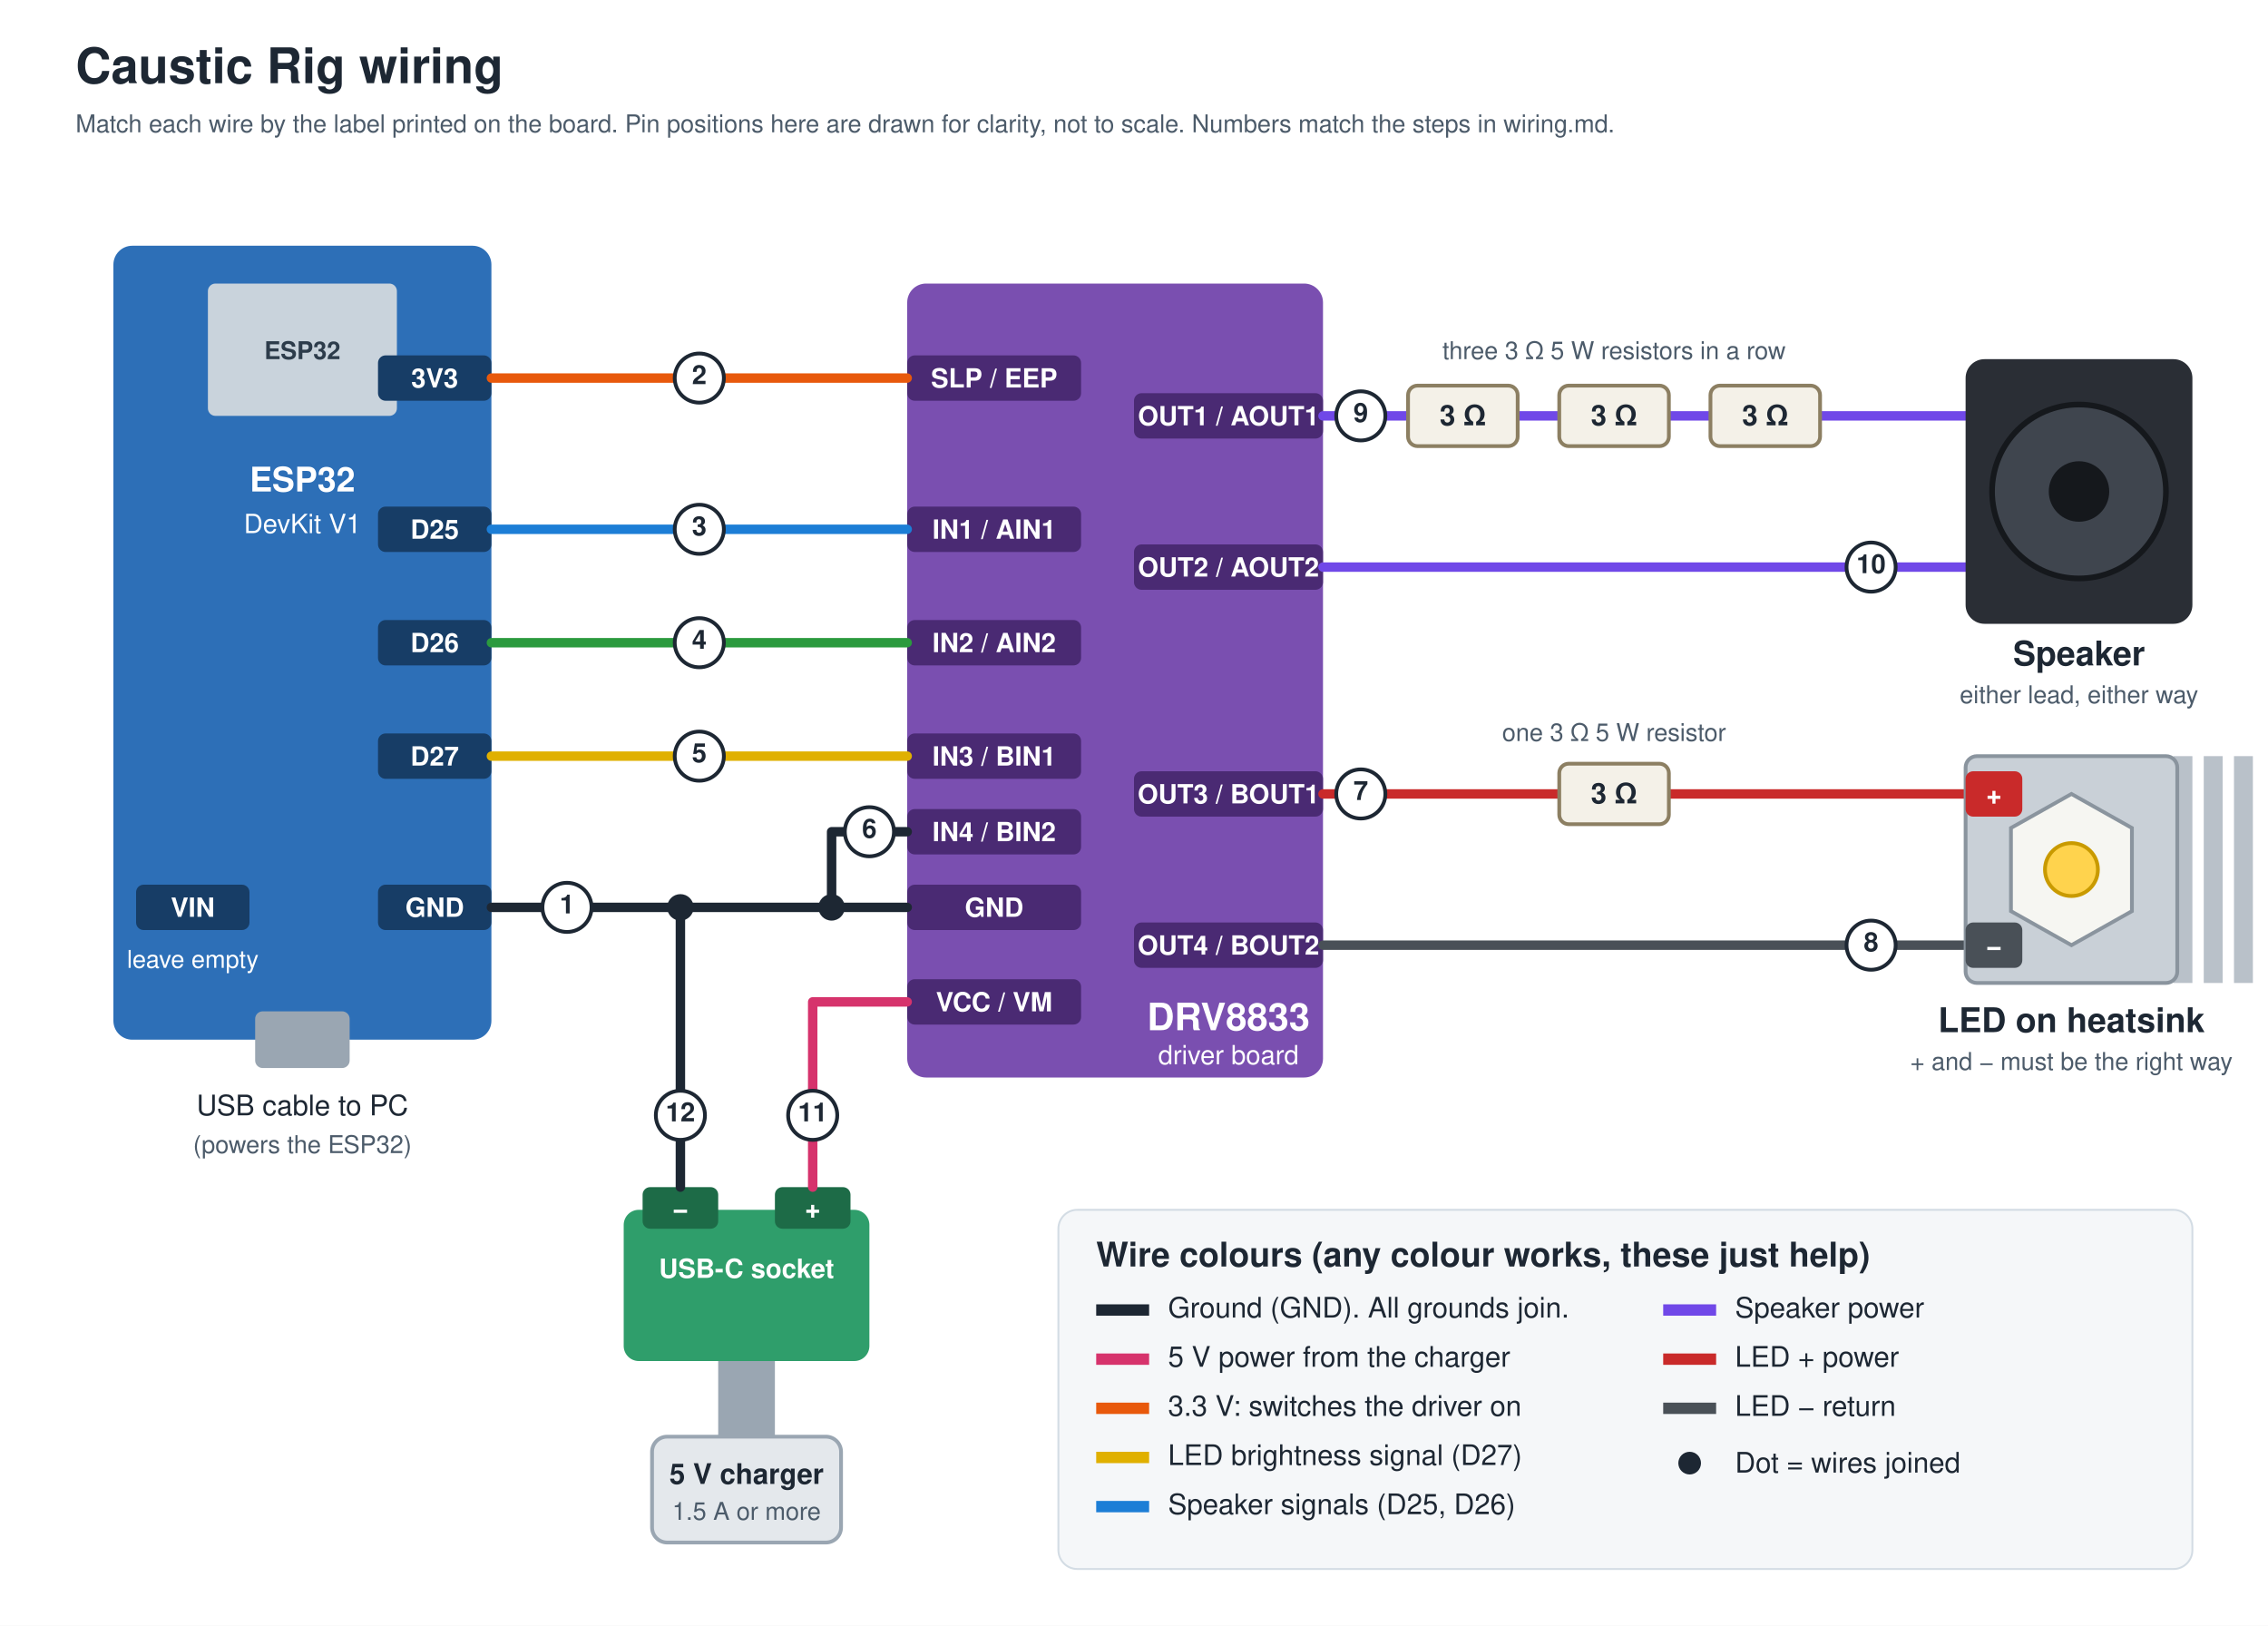
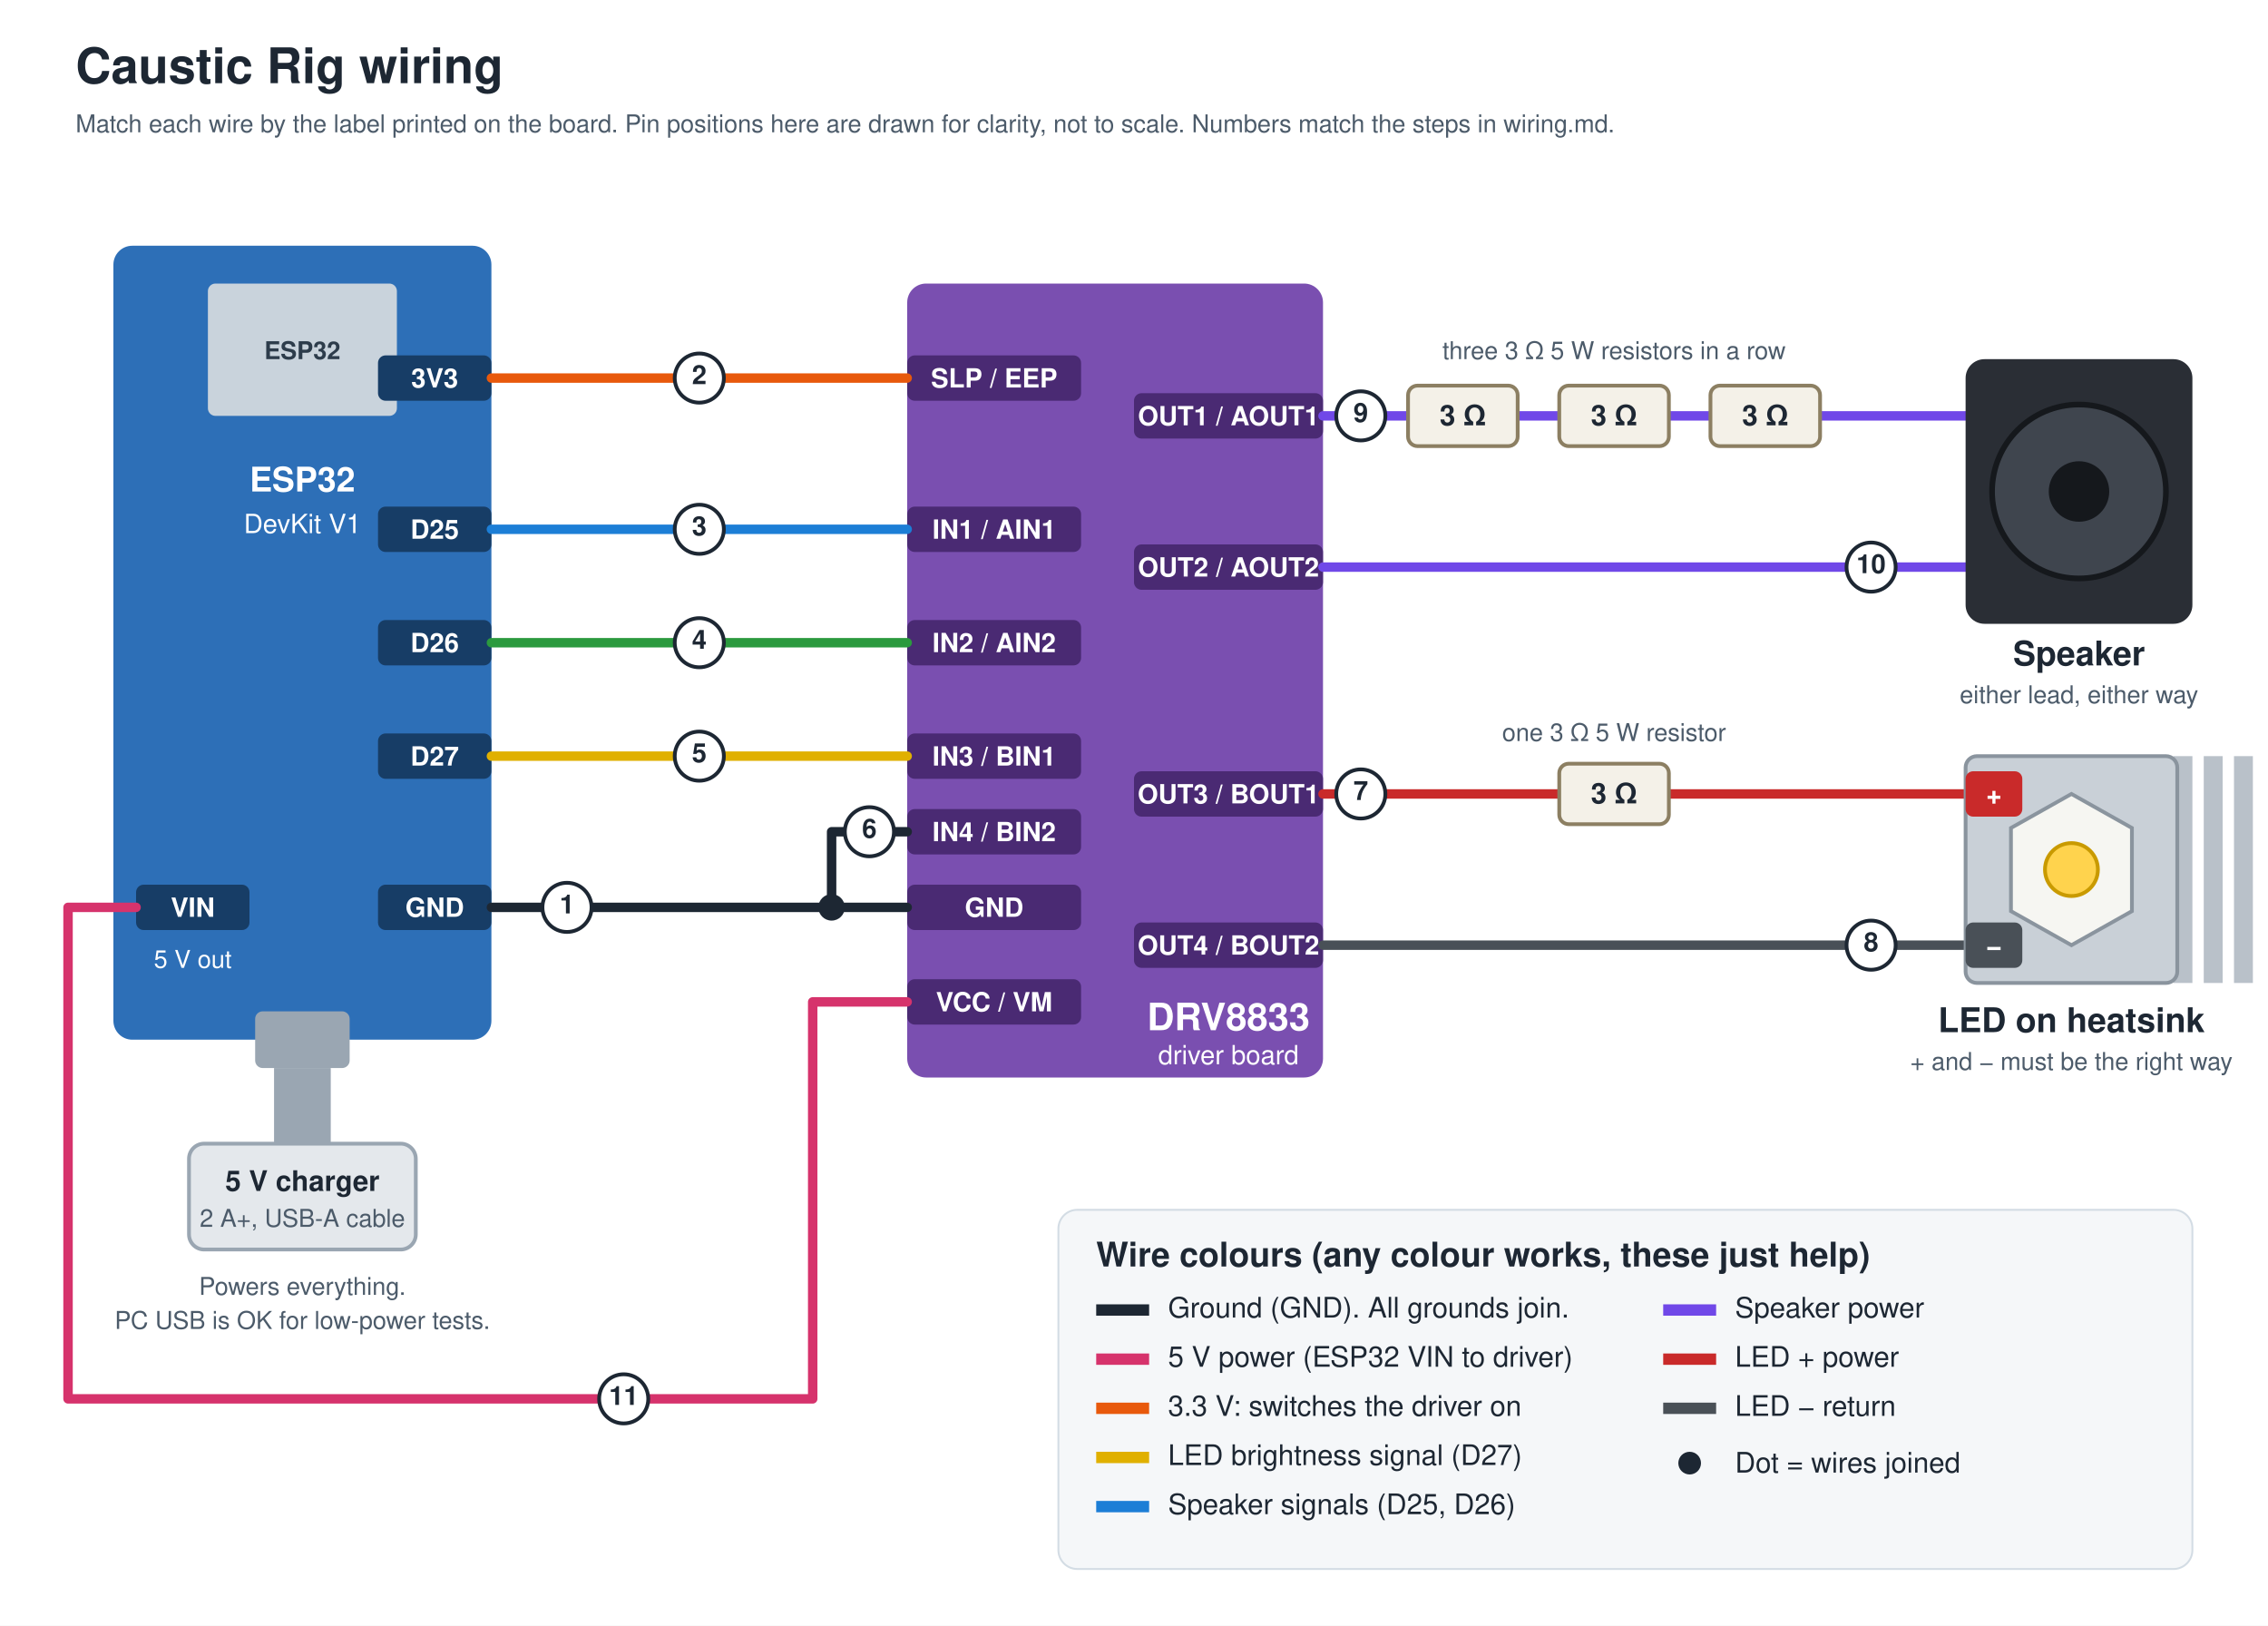
<svg xmlns="http://www.w3.org/2000/svg" viewBox="0 0 1200 860" font-family="Segoe UI, Helvetica, Arial, sans-serif">
  <style>
    .t{font-size:15px;fill:#1d2733}
    .s{font-size:13px;fill:#4c5b6a}
    .h{font-size:18px;font-weight:700;fill:#1d2733}
    .pin{font-size:14px;font-weight:700;fill:#ffffff}
    .w{fill:none;stroke-width:5;stroke-linecap:round;stroke-linejoin:round}
    .badge circle{fill:#ffffff;stroke:#1d2733;stroke-width:2}
    .badge text{font-size:14px;font-weight:700;fill:#1d2733;text-anchor:middle;dominant-baseline:central}
  </style>
  <rect width="1200" height="860" fill="#ffffff" />
  <text x="40" y="44" style="font-size:26px;font-weight:700;fill:#1d2733">Caustic Rig wiring</text>
  <text x="40" y="70" class="s">Match each wire by the label printed on the board. Pin positions here are drawn for clarity, not to scale. Numbers match the steps in wiring.md.</text>
  <rect x="60" y="130" width="200" height="420" rx="10" fill="#2d6fb7" />
  <rect x="110" y="150" width="100" height="70" rx="4" fill="#c9d3dc" />
  <text x="160" y="190" text-anchor="middle" style="font-size:13px;font-weight:700;fill:#2d3c4b">ESP32</text>
  <text x="160" y="260" text-anchor="middle" class="pin" style="font-size:18px">ESP32</text>
  <text x="160" y="282" text-anchor="middle" class="pin" style="font-weight:400">DevKit V1</text>
  <rect x="135" y="535" width="50" height="30" rx="4" fill="#9aa6b2" />
-   <text x="160" y="590" text-anchor="middle" class="t">USB cable to PC</text>
-   <text x="160" y="610" text-anchor="middle" class="s">(powers the ESP32)</text>
+   <rect x="145" y="565" width="30" height="40" fill="#9aa6b2" />
+   <rect x="100" y="605" width="120" height="56" rx="8" fill="#e4e8ec" stroke="#9aa6b2" stroke-width="2" />
+   <text x="160" y="630" text-anchor="middle" class="t" style="font-weight:700">5 V charger</text>
+   <text x="160" y="649" text-anchor="middle" class="s">2 A+, USB-A cable</text>
+   <text x="160" y="685" text-anchor="middle" class="s">Powers everything.</text>
+   <text x="160" y="703" text-anchor="middle" class="s">PC USB is OK for low-power tests.</text>
  <g>
    <rect x="200" y="188" width="60" height="24" rx="4" fill="#173d66" />
    <text x="230" y="205" text-anchor="middle" class="pin">3V3</text>
    <rect x="200" y="268" width="60" height="24" rx="4" fill="#173d66" />
    <text x="230" y="285" text-anchor="middle" class="pin">D25</text>
    <rect x="200" y="328" width="60" height="24" rx="4" fill="#173d66" />
    <text x="230" y="345" text-anchor="middle" class="pin">D26</text>
    <rect x="200" y="388" width="60" height="24" rx="4" fill="#173d66" />
    <text x="230" y="405" text-anchor="middle" class="pin">D27</text>
    <rect x="200" y="468" width="60" height="24" rx="4" fill="#173d66" />
    <text x="230" y="485" text-anchor="middle" class="pin">GND</text>
    <rect x="72" y="468" width="60" height="24" rx="4" fill="#173d66" />
    <text x="102" y="485" text-anchor="middle" class="pin">VIN</text>
  </g>
-   <text x="102" y="512" text-anchor="middle" class="s" style="fill:#ffffff">leave empty</text>
+   <text x="102" y="512" text-anchor="middle" class="s" style="fill:#ffffff">5 V out</text>
  <rect x="480" y="150" width="220" height="420" rx="10" fill="#7a4fb0" />
  <text x="650" y="545" text-anchor="middle" class="pin" style="font-size:20px">DRV8833</text>
  <text x="650" y="563" text-anchor="middle" class="pin" style="font-weight:400">driver board</text>
  <g>
    <rect x="480" y="188" width="92" height="24" rx="4" fill="#4a2a73" />
    <text x="526" y="205" text-anchor="middle" class="pin">SLP / EEP</text>
    <rect x="480" y="268" width="92" height="24" rx="4" fill="#4a2a73" />
    <text x="526" y="285" text-anchor="middle" class="pin">IN1 / AIN1</text>
    <rect x="480" y="328" width="92" height="24" rx="4" fill="#4a2a73" />
    <text x="526" y="345" text-anchor="middle" class="pin">IN2 / AIN2</text>
    <rect x="480" y="388" width="92" height="24" rx="4" fill="#4a2a73" />
    <text x="526" y="405" text-anchor="middle" class="pin">IN3 / BIN1</text>
    <rect x="480" y="428" width="92" height="24" rx="4" fill="#4a2a73" />
    <text x="526" y="445" text-anchor="middle" class="pin">IN4 / BIN2</text>
    <rect x="480" y="468" width="92" height="24" rx="4" fill="#4a2a73" />
    <text x="526" y="485" text-anchor="middle" class="pin">GND</text>
    <rect x="480" y="518" width="92" height="24" rx="4" fill="#4a2a73" />
    <text x="526" y="535" text-anchor="middle" class="pin">VCC / VM</text>
    <rect x="600" y="208" width="100" height="24" rx="4" fill="#4a2a73" />
    <text x="650" y="225" text-anchor="middle" class="pin">OUT1 / AOUT1</text>
    <rect x="600" y="288" width="100" height="24" rx="4" fill="#4a2a73" />
    <text x="650" y="305" text-anchor="middle" class="pin">OUT2 / AOUT2</text>
    <rect x="600" y="408" width="100" height="24" rx="4" fill="#4a2a73" />
    <text x="650" y="425" text-anchor="middle" class="pin">OUT3 / BOUT1</text>
    <rect x="600" y="488" width="100" height="24" rx="4" fill="#4a2a73" />
    <text x="650" y="505" text-anchor="middle" class="pin">OUT4 / BOUT2</text>
  </g>
-   <rect x="330" y="640" width="130" height="80" rx="8" fill="#2f9e6b" />
-   <text x="395" y="676" text-anchor="middle" class="pin">USB-C socket</text>
-   <rect x="340" y="628" width="40" height="22" rx="4" fill="#1d6b47" />
-   <text x="360" y="644" text-anchor="middle" class="pin">−</text>
-   <rect x="410" y="628" width="40" height="22" rx="4" fill="#1d6b47" />
-   <text x="430" y="644" text-anchor="middle" class="pin">+</text>
-   <rect x="380" y="720" width="30" height="40" fill="#9aa6b2" />
-   <rect x="345" y="760" width="100" height="56" rx="8" fill="#e4e8ec" stroke="#9aa6b2" stroke-width="2" />
-   <text x="395" y="785" text-anchor="middle" class="t" style="font-weight:700">5 V charger</text>
-   <text x="395" y="804" text-anchor="middle" class="s">1.5 A or more</text>
  <path class="w" stroke="#e8590c" d="M260 200 H480" />
  <path class="w" stroke="#1c7ed6" d="M260 280 H480" />
  <path class="w" stroke="#2b9a3e" d="M260 340 H480" />
  <path class="w" stroke="#e0b000" d="M260 400 H480" />
  <path class="w" stroke="#1d2733" d="M260 480 H480" />
  <path class="w" stroke="#1d2733" d="M480 440 H440 V480" />
  <circle cx="440" cy="480" r="7" fill="#1d2733" />
-   <path class="w" stroke="#d6336c" d="M480 530 H430 V628" />
-   <path class="w" stroke="#1d2733" d="M360 628 V480" />
-   <circle cx="360" cy="480" r="7" fill="#1d2733" />
+   <path class="w" stroke="#d6336c" d="M72 480 H36 V740 H430 V530 H480" />
  <path class="w" stroke="#7048e8" d="M700 220 H1040" />
  <path class="w" stroke="#7048e8" d="M700 300 H1040" />
  <g>
    <rect x="745" y="204" width="58" height="32" rx="5" fill="#f4f1e8" stroke="#8c7f62" stroke-width="2" />
    <text x="774" y="225" text-anchor="middle" class="t" style="font-weight:700">3 Ω</text>
    <rect x="825" y="204" width="58" height="32" rx="5" fill="#f4f1e8" stroke="#8c7f62" stroke-width="2" />
    <text x="854" y="225" text-anchor="middle" class="t" style="font-weight:700">3 Ω</text>
    <rect x="905" y="204" width="58" height="32" rx="5" fill="#f4f1e8" stroke="#8c7f62" stroke-width="2" />
    <text x="934" y="225" text-anchor="middle" class="t" style="font-weight:700">3 Ω</text>
  </g>
  <text x="854" y="190" text-anchor="middle" class="s">three 3 Ω 5 W resistors in a row</text>
  <rect x="1040" y="190" width="120" height="140" rx="10" fill="#2a2e35" />
  <circle cx="1100" cy="260" r="46" fill="#3f454e" stroke="#15181c" stroke-width="3" />
  <circle cx="1100" cy="260" r="16" fill="#15181c" />
  <text x="1100" y="352" text-anchor="middle" class="h">Speaker</text>
  <text x="1100" y="372" text-anchor="middle" class="s">either lead, either way</text>
  <path class="w" stroke="#c92a2a" d="M700 420 H1040" />
  <path class="w" stroke="#495057" d="M700 500 H1040" />
  <rect x="825" y="404" width="58" height="32" rx="5" fill="#f4f1e8" stroke="#8c7f62" stroke-width="2" />
  <text x="854" y="425" text-anchor="middle" class="t" style="font-weight:700">3 Ω</text>
  <text x="854" y="392" text-anchor="middle" class="s">one 3 Ω 5 W resistor</text>
  <g fill="#b9c1c9">
    <rect x="1150" y="400" width="10" height="120" />
    <rect x="1166" y="400" width="10" height="120" />
    <rect x="1182" y="400" width="10" height="120" />
  </g>
  <rect x="1040" y="400" width="112" height="120" rx="6" fill="#c9d0d7" stroke="#8a949e" stroke-width="2" />
  <polygon points="1096,420 1128,438 1128,482 1096,500 1064,482 1064,438" fill="#f6f6f2" stroke="#8a949e" stroke-width="2" />
  <circle cx="1096" cy="460" r="14" fill="#ffd34d" stroke="#c99a00" stroke-width="2" />
  <rect x="1040" y="408" width="30" height="24" rx="4" fill="#c92a2a" />
  <text x="1055" y="425" text-anchor="middle" class="pin">+</text>
  <rect x="1040" y="488" width="30" height="24" rx="4" fill="#495057" />
  <text x="1055" y="505" text-anchor="middle" class="pin">−</text>
  <text x="1096" y="546" text-anchor="middle" class="h">LED on heatsink</text>
  <text x="1096" y="566" text-anchor="middle" class="s">+ and − must be the right way</text>
  <g class="badge">
    <g transform="translate(370 200)">
      <circle r="13" />
      <text>2</text>
    </g>
    <g transform="translate(370 280)">
      <circle r="13" />
      <text>3</text>
    </g>
    <g transform="translate(370 340)">
      <circle r="13" />
      <text>4</text>
    </g>
    <g transform="translate(370 400)">
      <circle r="13" />
      <text>5</text>
    </g>
    <g transform="translate(300 480)">
      <circle r="13" />
      <text>1</text>
    </g>
    <g transform="translate(460 440)">
      <circle r="13" />
      <text>6</text>
    </g>
    <g transform="translate(720 420)">
      <circle r="13" />
      <text>7</text>
    </g>
    <g transform="translate(990 500)">
      <circle r="13" />
      <text>8</text>
    </g>
    <g transform="translate(720 220)">
      <circle r="13" />
      <text>9</text>
    </g>
    <g transform="translate(990 300)">
      <circle r="13" />
      <text>10</text>
    </g>
-     <g transform="translate(430 590)">
+     <g transform="translate(330 740)">
      <circle r="13" />
      <text>11</text>
-     </g>
-     <g transform="translate(360 590)">
-       <circle r="13" />
-       <text>12</text>
    </g>
  </g>
  <g transform="translate(560 640)">
    <rect width="600" height="190" rx="10" fill="#f5f7f9" stroke="#d3dce4" />
    <text x="20" y="30" class="h">Wire colours (any colour works, these just help)</text>
    <g transform="translate(20 50)">
      <rect y="0" width="28" height="6" fill="#1d2733" />
      <text x="38" y="7" class="t">Ground (GND). All grounds join.</text>
      <rect y="26" width="28" height="6" fill="#d6336c" />
-       <text x="38" y="33" class="t">5 V power from the charger</text>
+       <text x="38" y="33" class="t">5 V power (ESP32 VIN to driver)</text>
      <rect y="52" width="28" height="6" fill="#e8590c" />
      <text x="38" y="59" class="t">3.3 V: switches the driver on</text>
      <rect y="78" width="28" height="6" fill="#e0b000" />
      <text x="38" y="85" class="t">LED brightness signal (D27)</text>
      <rect y="104" width="28" height="6" fill="#1c7ed6" />
      <text x="38" y="111" class="t">Speaker signals (D25, D26)</text>
      <rect x="300" y="0" width="28" height="6" fill="#7048e8" />
      <text x="338" y="7" class="t">Speaker power</text>
      <rect x="300" y="26" width="28" height="6" fill="#c92a2a" />
      <text x="338" y="33" class="t">LED + power</text>
      <rect x="300" y="52" width="28" height="6" fill="#495057" />
      <text x="338" y="59" class="t">LED − return</text>
      <circle cx="314" cy="84" r="6" fill="#1d2733" />
      <text x="338" y="89" class="t">Dot = wires joined</text>
    </g>
  </g>
</svg>
